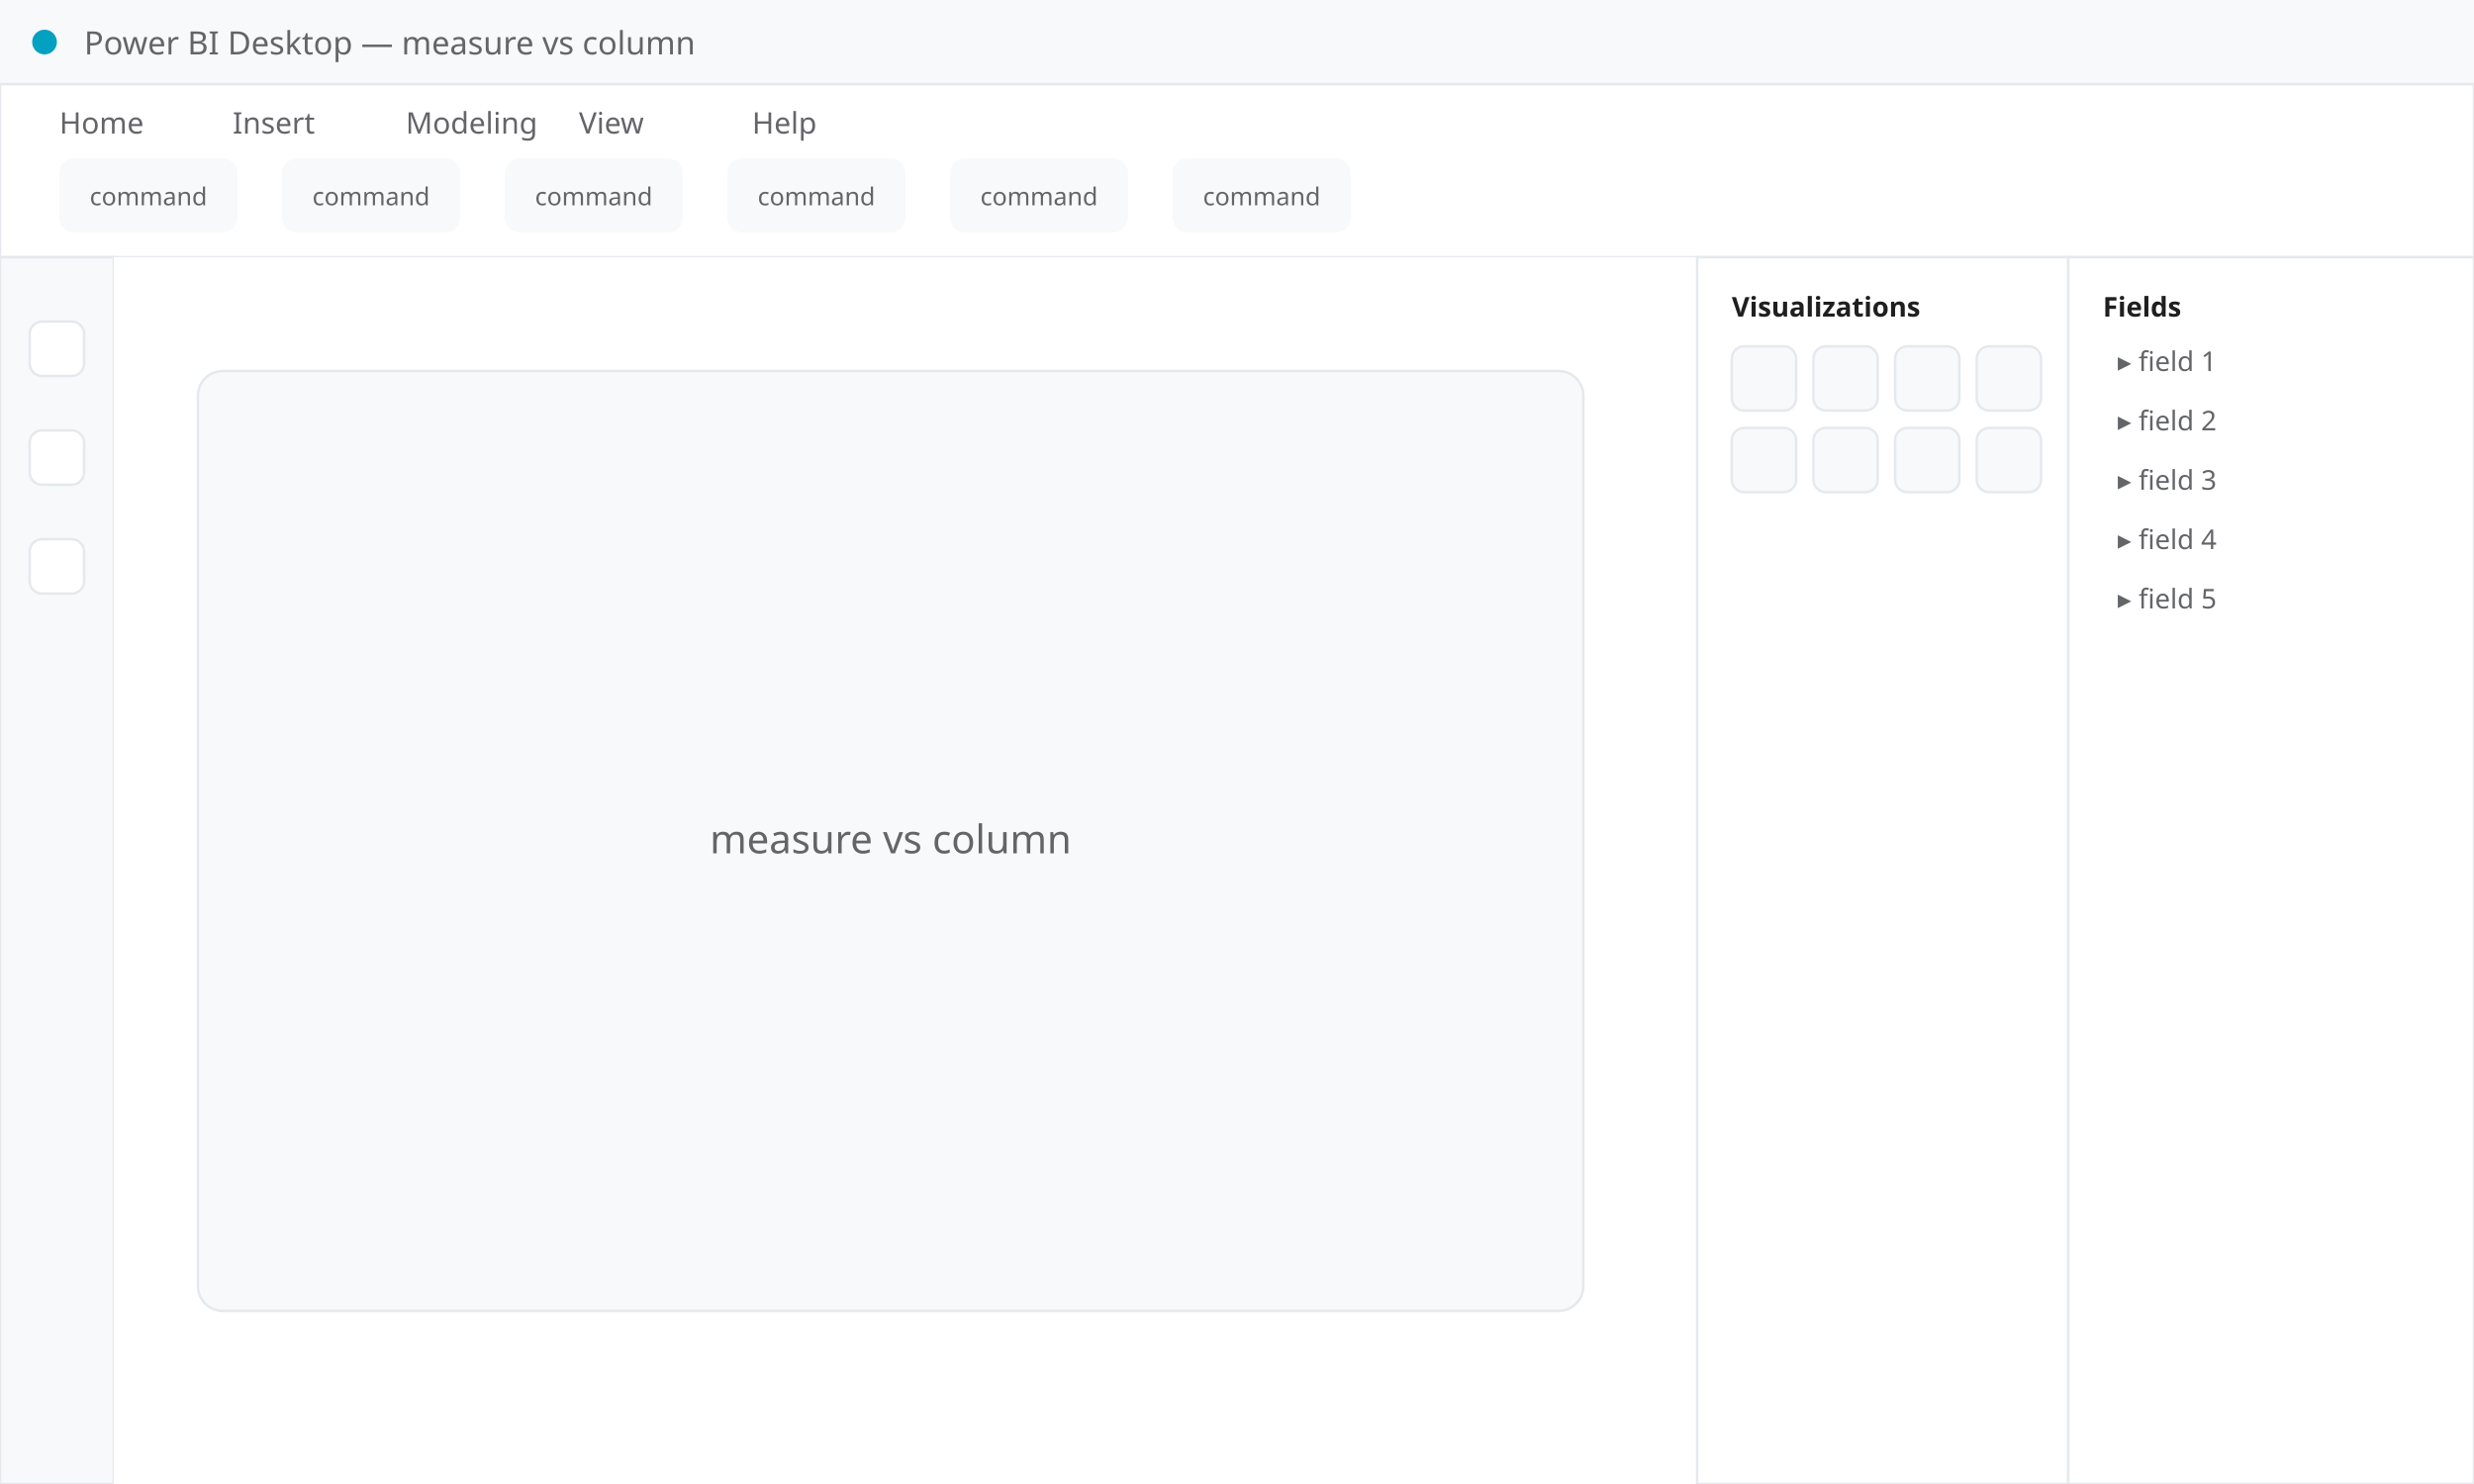
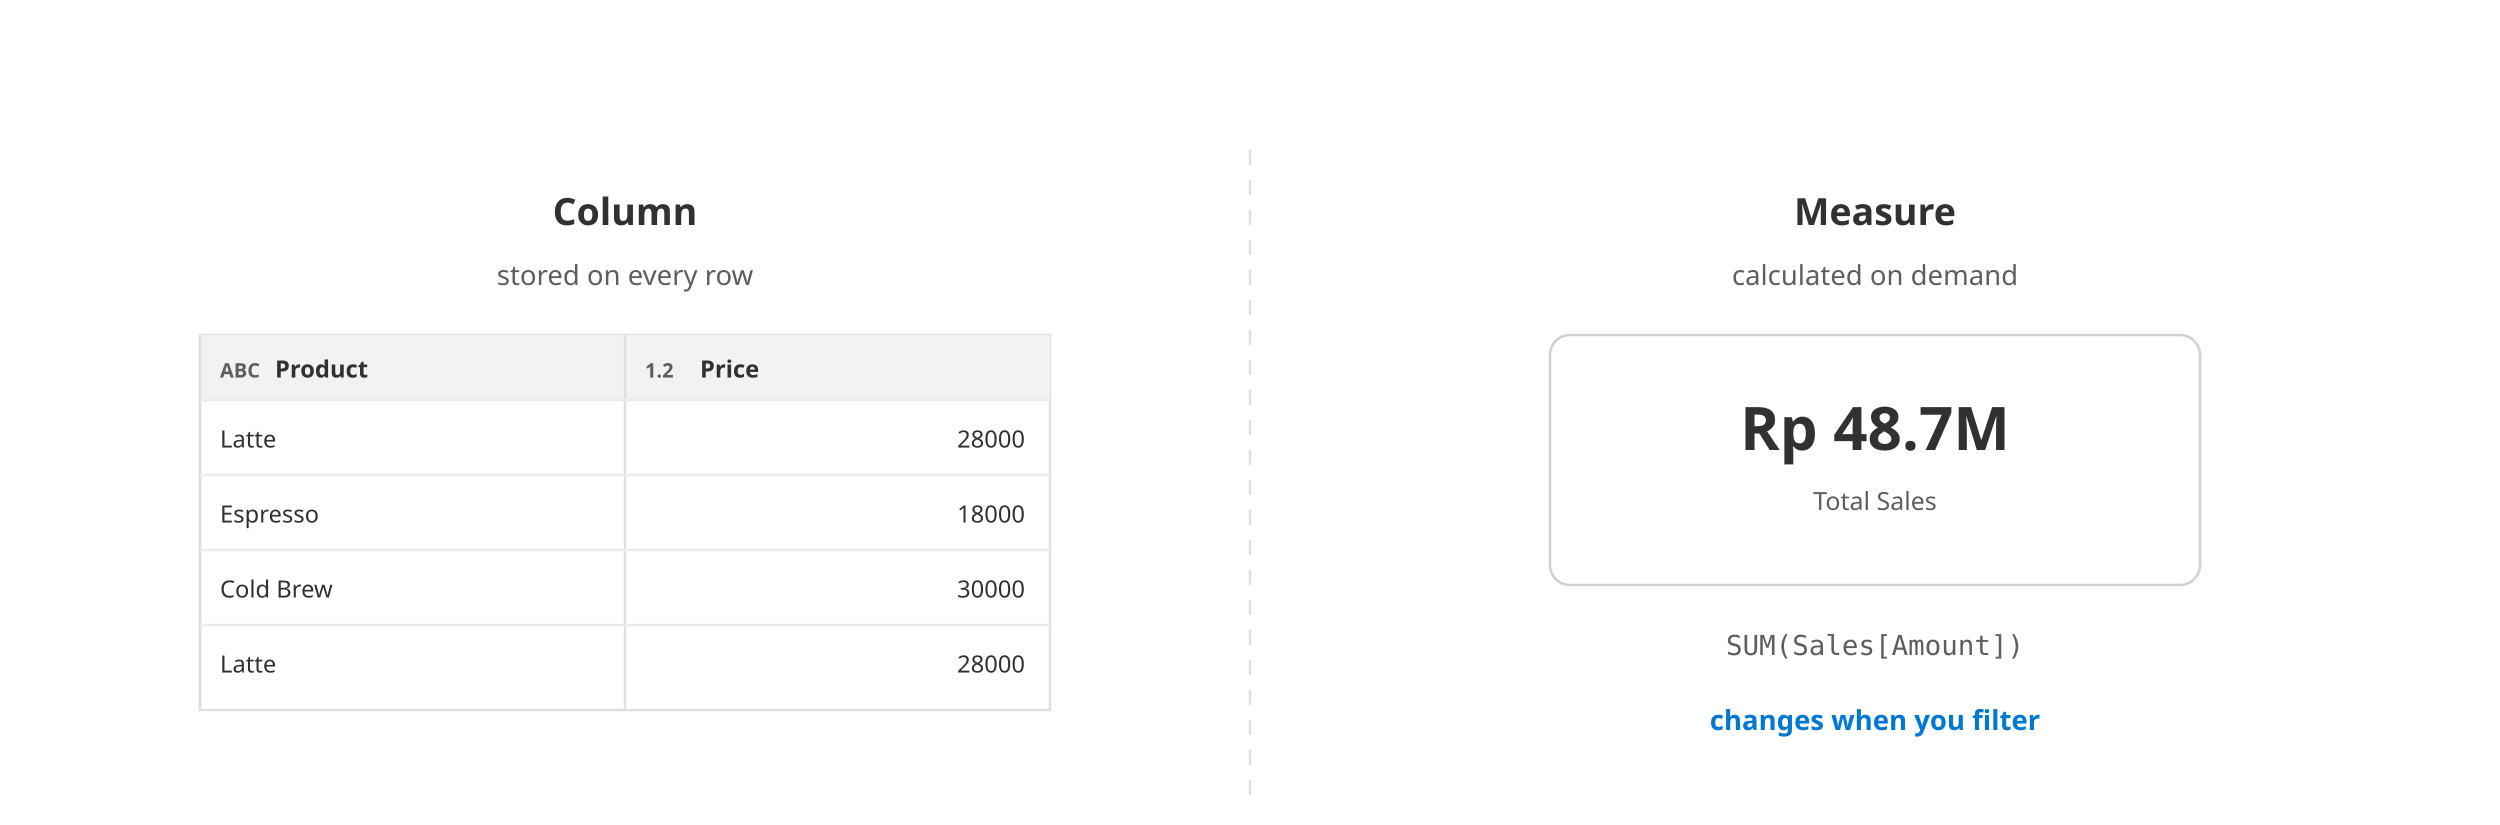
- <svg xmlns="http://www.w3.org/2000/svg" viewBox="0 0 1000 600" role="img" aria-hidden="true" font-family="Plus Jakarta Sans, sans-serif">
-   <rect width="1000" height="600" fill="#FFFFFF" />
-   <rect width="1000" height="34" fill="#F7F9FB" />
-   <circle cx="18" cy="17" r="5" fill="#02A0C1" />
-   <text x="34" y="22" font-size="13" fill="#646569">Power BI Desktop — measure vs column</text>
-   <rect y="34" width="1000" height="70" fill="#FFFFFF" stroke="#E5E9ED" />
-   <text x="24" y="54" font-size="12" fill="#646569">Home</text>
-   <text x="94" y="54" font-size="12" fill="#646569">Insert</text>
-   <text x="164" y="54" font-size="12" fill="#646569">Modeling</text>
-   <text x="234" y="54" font-size="12" fill="#646569">View</text>
-   <text x="304" y="54" font-size="12" fill="#646569">Help</text>
-   <rect x="24" y="64" width="72" height="30" rx="6" fill="#F7F9FB" />
-   <text x="60" y="83" font-size="10" fill="#646569" text-anchor="middle">command</text>
-   <rect x="114" y="64" width="72" height="30" rx="6" fill="#F7F9FB" />
-   <text x="150" y="83" font-size="10" fill="#646569" text-anchor="middle">command</text>
-   <rect x="204" y="64" width="72" height="30" rx="6" fill="#F7F9FB" />
-   <text x="240" y="83" font-size="10" fill="#646569" text-anchor="middle">command</text>
-   <rect x="294" y="64" width="72" height="30" rx="6" fill="#F7F9FB" />
-   <text x="330" y="83" font-size="10" fill="#646569" text-anchor="middle">command</text>
-   <rect x="384" y="64" width="72" height="30" rx="6" fill="#F7F9FB" />
-   <text x="420" y="83" font-size="10" fill="#646569" text-anchor="middle">command</text>
-   <rect x="474" y="64" width="72" height="30" rx="6" fill="#F7F9FB" />
-   <text x="510" y="83" font-size="10" fill="#646569" text-anchor="middle">command</text>
-   <rect y="104" width="46" height="496" fill="#F7F9FB" stroke="#E5E9ED" />
-   <rect x="12" y="130" width="22" height="22" rx="5" fill="#FFFFFF" stroke="#E5E9ED" />
-   <rect x="12" y="174" width="22" height="22" rx="5" fill="#FFFFFF" stroke="#E5E9ED" />
-   <rect x="12" y="218" width="22" height="22" rx="5" fill="#FFFFFF" stroke="#E5E9ED" />
-   <rect x="46" y="104" width="640" height="496" fill="#FFFFFF" />
-   <rect x="80" y="150" width="560" height="380" rx="10" fill="#F7F9FB" stroke="#E5E9ED" />
-   <text x="360" y="345" font-size="16" fill="#646569" text-anchor="middle">measure vs column</text>
-   <rect x="686" y="104" width="150" height="496" fill="#FFFFFF" stroke="#E5E9ED" />
-   <text x="700" y="128" font-size="11" fill="#1F1F1F" font-weight="600">Visualizations</text>
-   <rect x="700" y="140" width="26" height="26" rx="5" fill="#F7F9FB" stroke="#E5E9ED" />
-   <rect x="733" y="140" width="26" height="26" rx="5" fill="#F7F9FB" stroke="#E5E9ED" />
-   <rect x="766" y="140" width="26" height="26" rx="5" fill="#F7F9FB" stroke="#E5E9ED" />
-   <rect x="799" y="140" width="26" height="26" rx="5" fill="#F7F9FB" stroke="#E5E9ED" />
-   <rect x="700" y="173" width="26" height="26" rx="5" fill="#F7F9FB" stroke="#E5E9ED" />
-   <rect x="733" y="173" width="26" height="26" rx="5" fill="#F7F9FB" stroke="#E5E9ED" />
-   <rect x="766" y="173" width="26" height="26" rx="5" fill="#F7F9FB" stroke="#E5E9ED" />
-   <rect x="799" y="173" width="26" height="26" rx="5" fill="#F7F9FB" stroke="#E5E9ED" />
-   <rect x="836" y="104" width="164" height="496" fill="#FFFFFF" stroke="#E5E9ED" />
-   <text x="850" y="128" font-size="11" fill="#1F1F1F" font-weight="600">Fields</text>
-   <text x="856" y="150" font-size="11" fill="#646569">▸ field 1</text>
-   <text x="856" y="174" font-size="11" fill="#646569">▸ field 2</text>
-   <text x="856" y="198" font-size="11" fill="#646569">▸ field 3</text>
-   <text x="856" y="222" font-size="11" fill="#646569">▸ field 4</text>
-   <text x="856" y="246" font-size="11" fill="#646569">▸ field 5</text>
+ <svg xmlns="http://www.w3.org/2000/svg" viewBox="0 0 1000 330" role="img" aria-hidden="true" font-family="Segoe UI, Plus Jakarta Sans, sans-serif">
+   <rect x="0" y="0" width="1000" height="330" rx="0" fill="#FFFFFF" />
+   <line x1="500" y1="60" x2="500" y2="320" stroke="#E1DFDD" stroke-width="1" stroke-dasharray="6 6" />
+   <text x="250" y="90" font-size="15" fill="#323130" font-weight="700" text-anchor="middle">Column</text>
+   <text x="250" y="114" font-size="11" fill="#605E5C" font-weight="400" text-anchor="middle">stored on every row</text>
+   <rect x="80" y="134" width="340" height="150" rx="0" fill="#FFFFFF" stroke="#E1DFDD" stroke-width="1" />
+   <rect x="80" y="134" width="340" height="26" rx="0" fill="#F3F2F1" />
+   <text x="88.0" y="151" font-size="8" fill="#605E5C" font-weight="700" text-anchor="start">ABC</text>
+   <text x="110.0" y="151" font-size="9.5" fill="#323130" font-weight="600" text-anchor="start">Product</text>
+   <line x1="80.0" y1="134" x2="80.0" y2="284" stroke="#E1DFDD" stroke-width="1" />
+   <text x="258.0" y="151" font-size="8" fill="#605E5C" font-weight="700" text-anchor="start">1.2</text>
+   <text x="280.0" y="151" font-size="9.5" fill="#323130" font-weight="600" text-anchor="start">Price</text>
+   <line x1="250.0" y1="134" x2="250.0" y2="284" stroke="#E1DFDD" stroke-width="1" />
+   <line x1="80" y1="160" x2="420" y2="160" stroke="#EDEBE9" stroke-width="1" />
+   <text x="88.0" y="179.0" font-size="9.5" fill="#323130" font-weight="400" text-anchor="start">Latte</text>
+   <text x="410.0" y="179.0" font-size="9.5" fill="#323130" font-weight="400" text-anchor="end">28000</text>
+   <line x1="80" y1="190" x2="420" y2="190" stroke="#EDEBE9" stroke-width="1" />
+   <text x="88.0" y="209.0" font-size="9.5" fill="#323130" font-weight="400" text-anchor="start">Espresso</text>
+   <text x="410.0" y="209.0" font-size="9.5" fill="#323130" font-weight="400" text-anchor="end">18000</text>
+   <line x1="80" y1="220" x2="420" y2="220" stroke="#EDEBE9" stroke-width="1" />
+   <text x="88.0" y="239.0" font-size="9.5" fill="#323130" font-weight="400" text-anchor="start">Cold Brew</text>
+   <text x="410.0" y="239.0" font-size="9.5" fill="#323130" font-weight="400" text-anchor="end">30000</text>
+   <line x1="80" y1="250" x2="420" y2="250" stroke="#EDEBE9" stroke-width="1" />
+   <text x="88.0" y="269.0" font-size="9.5" fill="#323130" font-weight="400" text-anchor="start">Latte</text>
+   <text x="410.0" y="269.0" font-size="9.5" fill="#323130" font-weight="400" text-anchor="end">28000</text>
+   <text x="750" y="90" font-size="15" fill="#323130" font-weight="700" text-anchor="middle">Measure</text>
+   <text x="750" y="114" font-size="11" fill="#605E5C" font-weight="400" text-anchor="middle">calculated on demand</text>
+   <rect x="620" y="134" width="260" height="100" rx="8" fill="#FFFFFF" stroke="#D2D0CE" stroke-width="1" />
+   <text x="750" y="180" font-size="24" fill="#323130" font-weight="700" text-anchor="middle">Rp 48.7M</text>
+   <text x="750" y="204" font-size="10" fill="#605E5C" font-weight="400" text-anchor="middle">Total Sales</text>
+   <text x="750" y="262" font-size="11" fill="#605E5C" text-anchor="middle" font-family="Consolas, monospace">SUM(Sales[Amount])</text>
+   <text x="750" y="292" font-size="11" fill="#0078D4" font-weight="600" text-anchor="middle">changes when you filter</text>
</svg>
